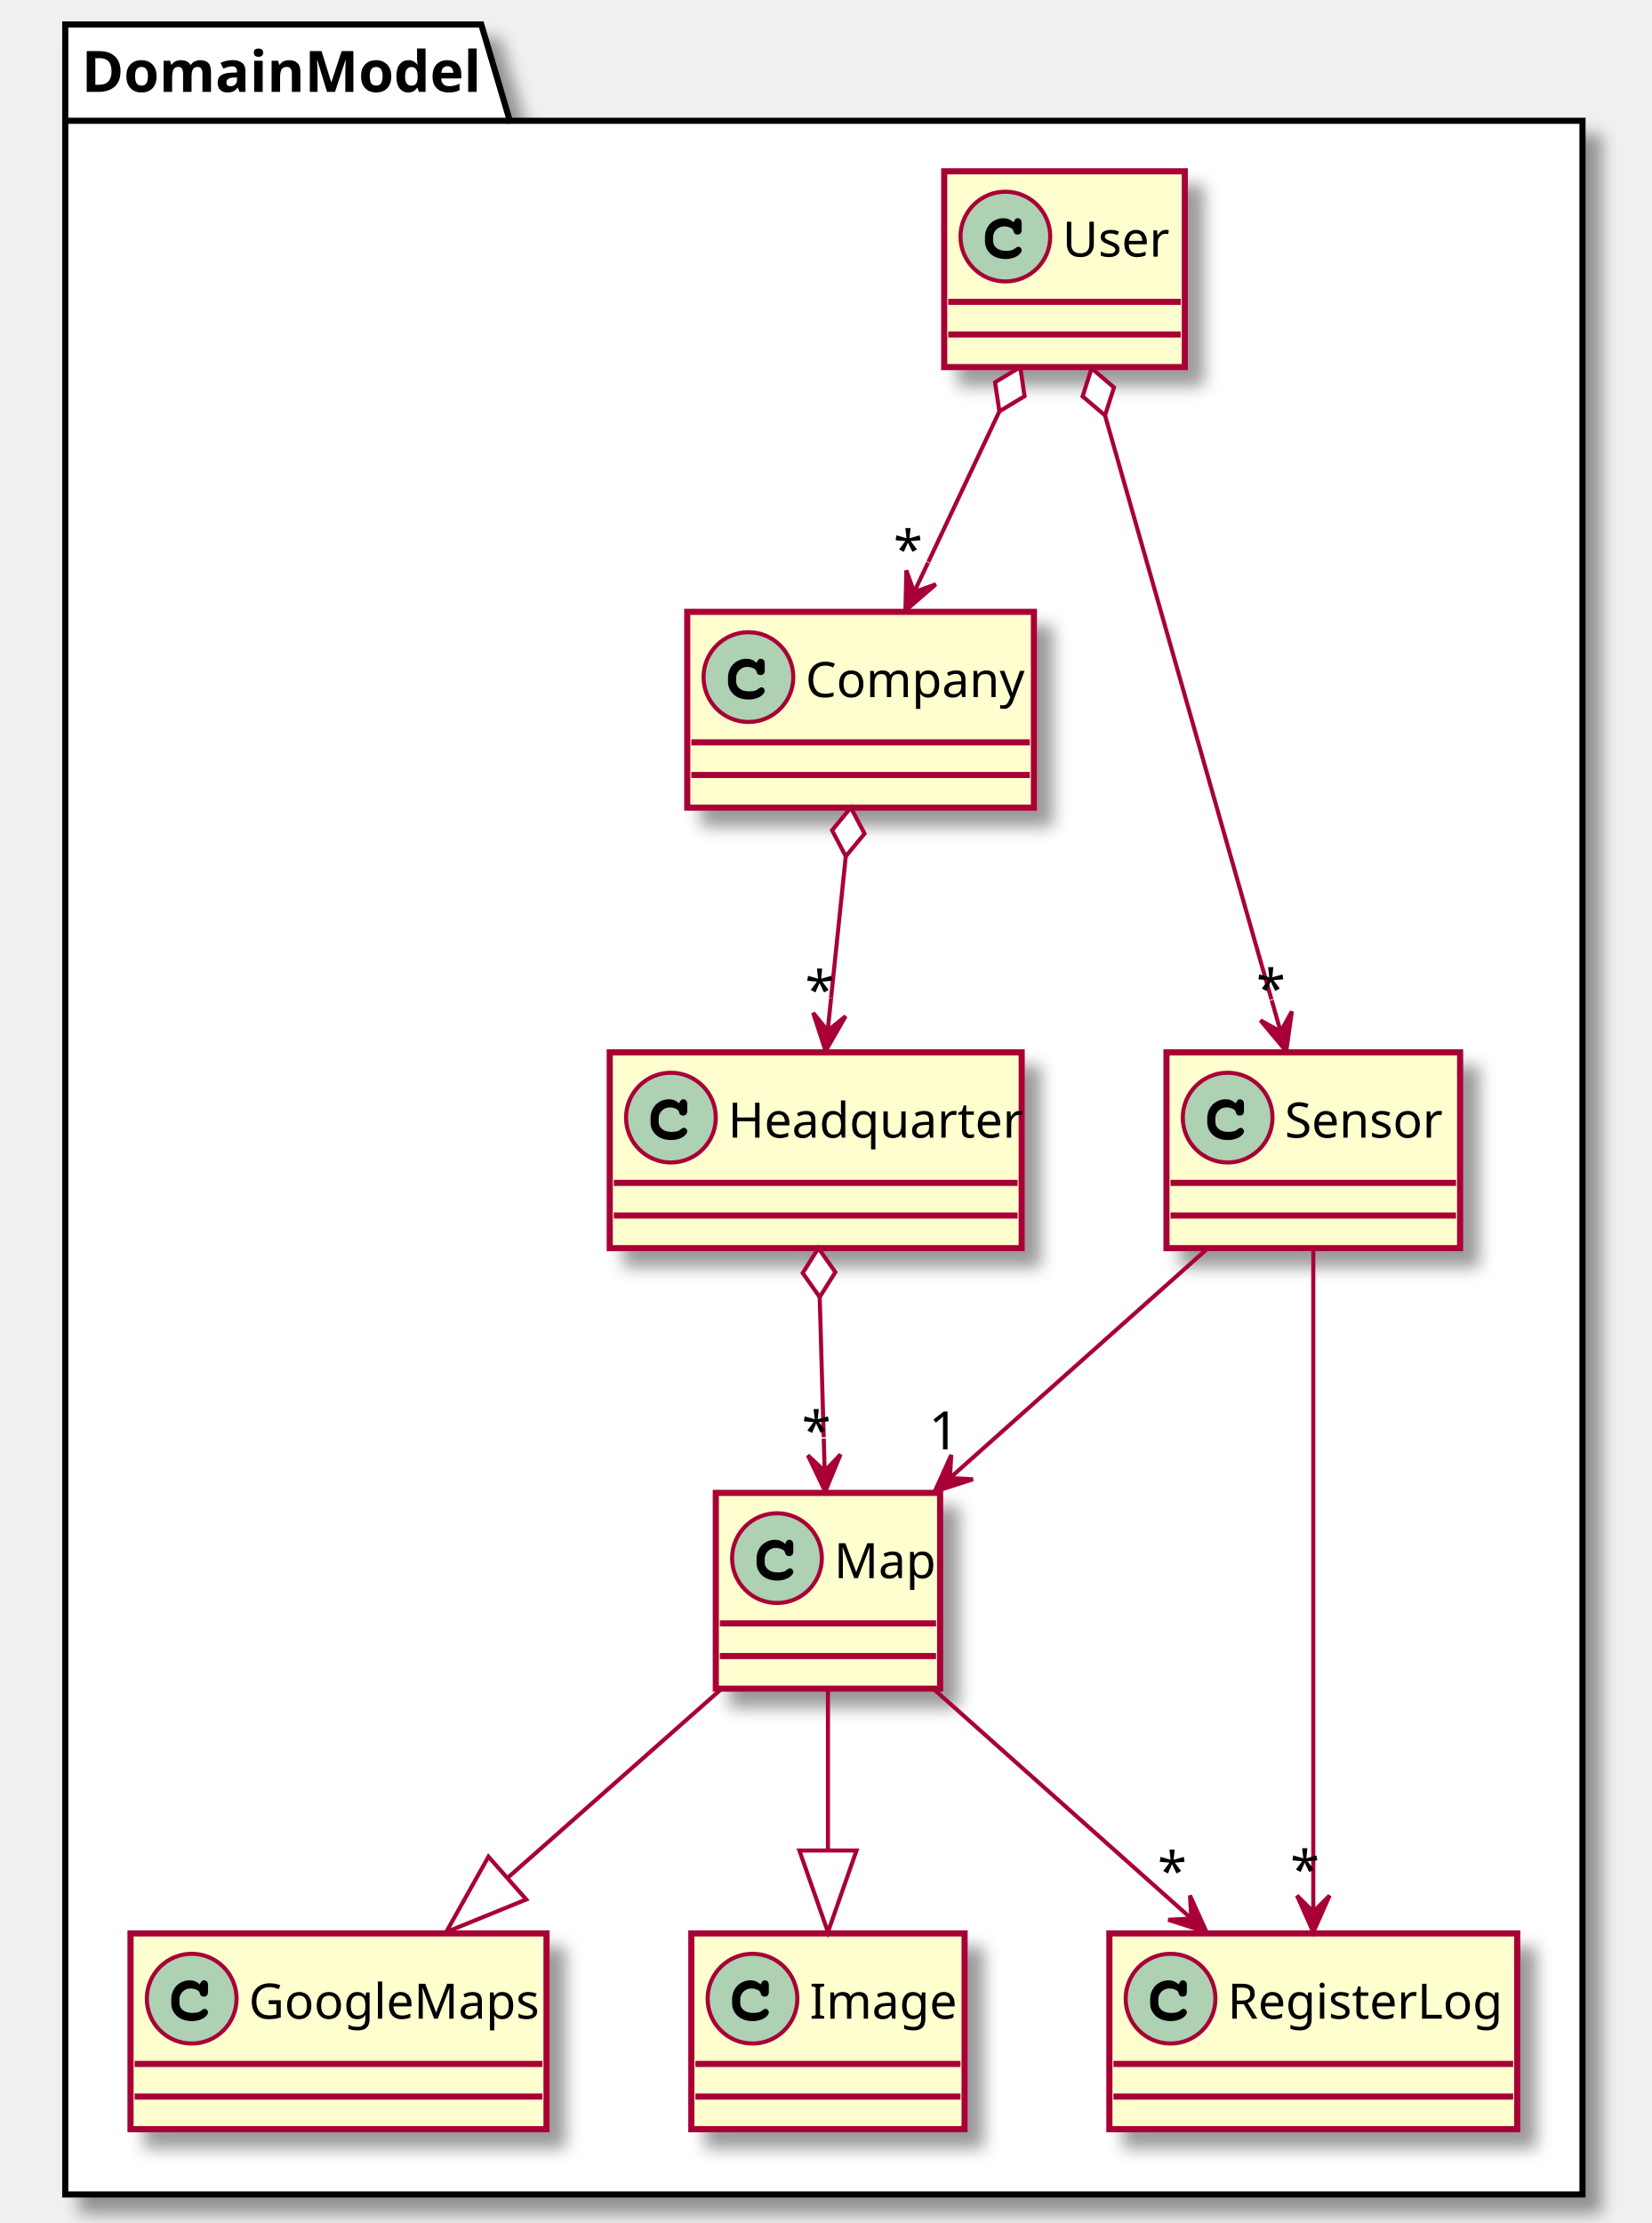
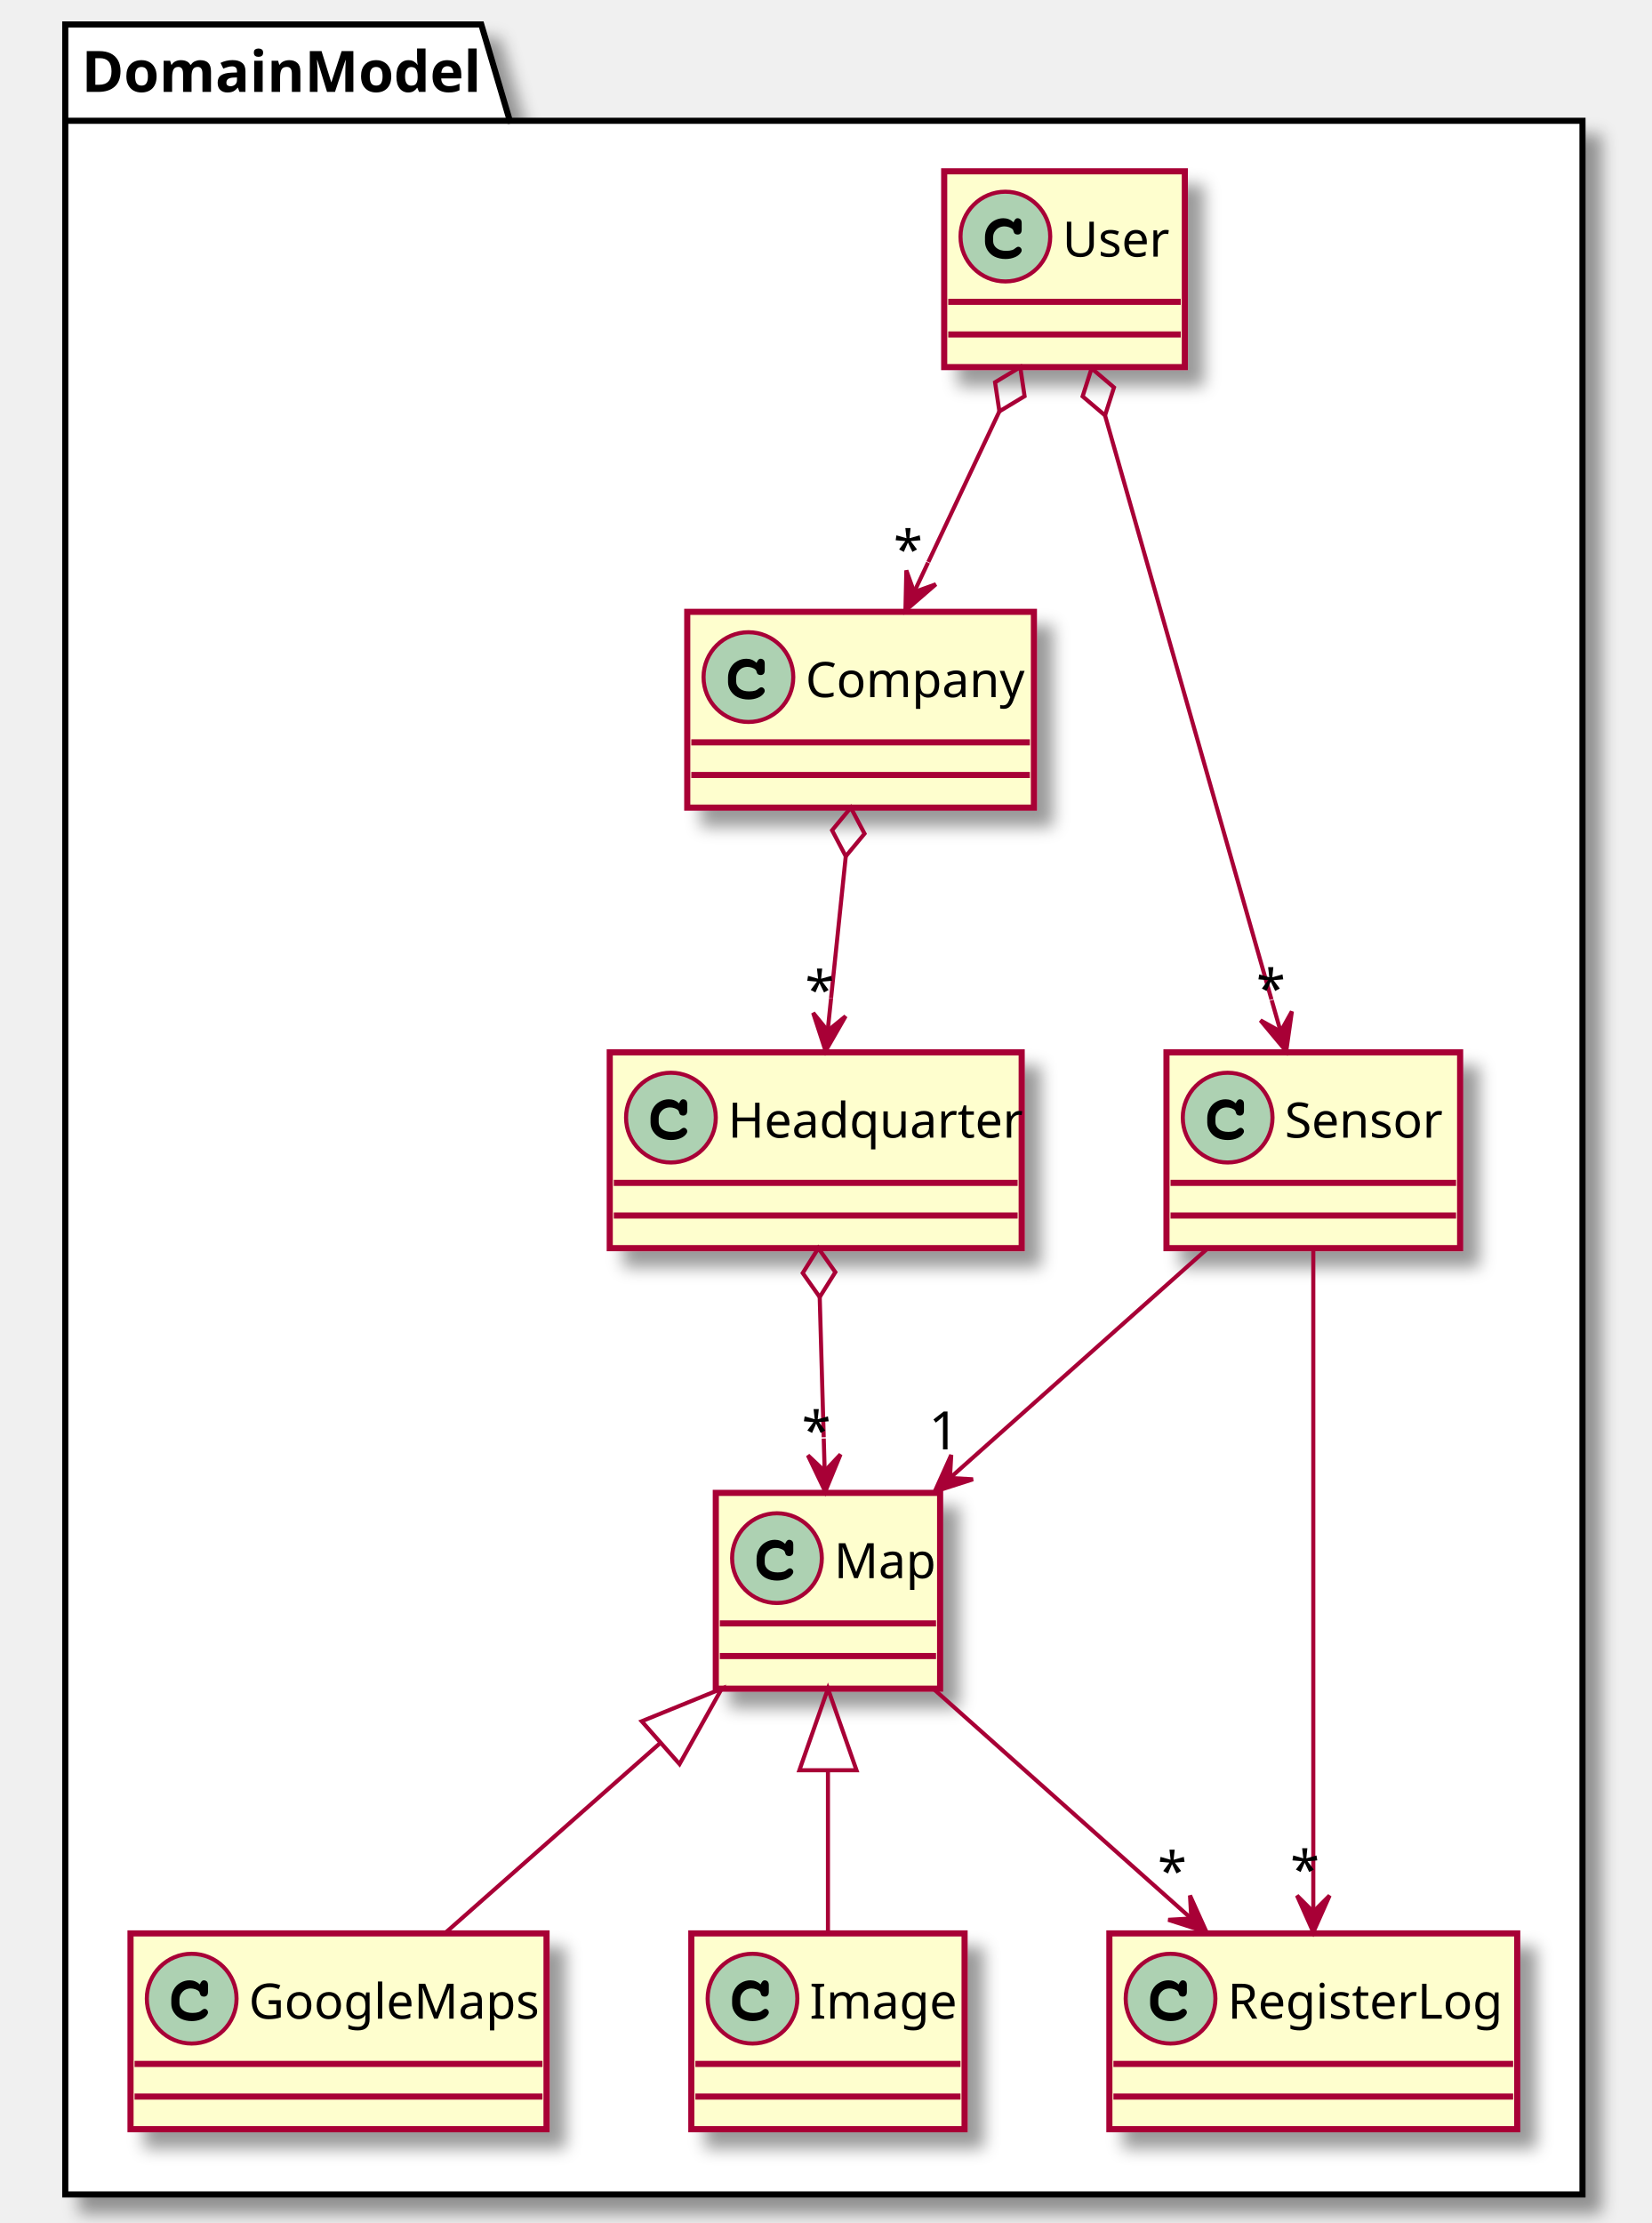
<svg xmlns="http://www.w3.org/2000/svg" contentScriptType="application/ecmascript" contentStyleType="text/css" height="545px" preserveAspectRatio="none" style="width:405px;height:545px;background:#FFFFFF;" version="1.1" viewBox="0 0 405 545" width="405px" zoomAndPan="magnify">
  <defs>
-     <filter height="300%" id="fxvmibcj9dudd" width="300%" x="-1" y="-1">
+     <filter height="300%" id="f15q0r31x4ub75" width="300%" x="-1" y="-1">
      <feGaussianBlur result="blurOut" stdDeviation="2.0" />
      <feColorMatrix in="blurOut" result="blurOut2" type="matrix" values="0 0 0 0 0 0 0 0 0 0 0 0 0 0 0 0 0 0 .4 0" />
      <feOffset dx="4.0" dy="4.0" in="blurOut2" result="blurOut3" />
      <feBlend in="SourceGraphic" in2="blurOut3" mode="normal" />
    </filter>
  </defs>
  <g>
-     <polygon fill="#FFFFFF" filter="url(#fxvmibcj9dudd)" points="16,6,118,6,125,29.609,388,29.609,388,538,16,538,16,6" style="stroke:#000000;stroke-width:1.5;" />
+     <polygon fill="#FFFFFF" filter="url(#f15q0r31x4ub75)" points="16,6,118,6,125,29.609,388,29.609,388,538,16,538,16,6" style="stroke:#000000;stroke-width:1.5;" />
    <line style="stroke:#000000;stroke-width:1.5;" x1="16" x2="125" y1="29.609" y2="29.609" />
    <text fill="#000000" font-family="sans-serif" font-size="14" font-weight="bold" lengthAdjust="spacing" textLength="96" x="20" y="22.533">DomainModel</text>
-     <rect codeLine="2" fill="#FEFECE" filter="url(#fxvmibcj9dudd)" height="48" id="DomainModel.User" style="stroke:#A80036;stroke-width:1.5;" width="59" x="231.5" y="42" />
+     <rect codeLine="2" fill="#FEFECE" filter="url(#f15q0r31x4ub75)" height="48" id="DomainModel.User" style="stroke:#A80036;stroke-width:1.5;" width="59" x="231.5" y="42" />
    <ellipse cx="246.5" cy="58" fill="#ADD1B2" rx="11" ry="11" style="stroke:#A80036;stroke-width:1.0;" />
    <path d="M248.5,54.5 Q248.703,54 248.938,53.75 Q249.172,53.5 249.438,53.5 Q249.906,53.5 250.203,53.781 Q250.5,54.062 250.5,54.719 L250.5,56.281 Q250.5,56.938 250.219,57.219 Q249.938,57.5 249.5,57.5 Q249.109,57.5 248.859,57.328 Q248.609,57.156 248.5,56.703 Q248.453,56.391 248.281,56.219 Q247.969,55.891 247.406,55.703 Q246.844,55.5 246.281,55.5 Q245.578,55.5 244.984,55.781 Q244.406,56.062 243.953,56.688 Q243.5,57.312 243.5,58.172 L243.5,59.094 Q243.5,60.125 244.344,60.812 Q245.188,61.5 246.688,61.5 Q247.578,61.5 248.203,61.297 Q248.562,61.188 248.969,60.828 Q249.234,60.625 249.375,60.562 Q249.516,60.5 249.688,60.5 Q250.016,60.5 250.25,60.766 Q250.5,61.016 250.5,61.375 Q250.5,61.719 250.156,62.125 Q249.656,62.719 248.859,63.047 Q247.812,63.5 246.531,63.5 Q245.031,63.5 243.828,62.906 Q242.859,62.438 242.172,61.422 Q241.5,60.406 241.5,59.203 L241.5,58.109 Q241.5,56.859 242.094,55.766 Q242.703,54.672 243.75,54.094 Q244.812,53.5 246,53.5 Q246.719,53.5 247.344,53.75 Q247.969,54 248.5,54.5 Z " fill="#000000" />
    <text fill="#000000" font-family="sans-serif" font-size="12" lengthAdjust="spacing" textLength="27" x="260.5" y="62.91">User</text>
    <line style="stroke:#A80036;stroke-width:1.5;" x1="232.5" x2="289.5" y1="74" y2="74" />
    <line style="stroke:#A80036;stroke-width:1.5;" x1="232.5" x2="289.5" y1="82" y2="82" />
-     <rect codeLine="3" fill="#FEFECE" filter="url(#fxvmibcj9dudd)" height="48" id="DomainModel.Company" style="stroke:#A80036;stroke-width:1.5;" width="85" x="168.5" y="150" />
+     <rect codeLine="3" fill="#FEFECE" filter="url(#f15q0r31x4ub75)" height="48" id="DomainModel.Company" style="stroke:#A80036;stroke-width:1.5;" width="85" x="168.5" y="150" />
    <ellipse cx="183.5" cy="166" fill="#ADD1B2" rx="11" ry="11" style="stroke:#A80036;stroke-width:1.0;" />
    <path d="M185.5,162.5 Q185.703,162 185.938,161.75 Q186.172,161.5 186.438,161.5 Q186.906,161.5 187.203,161.781 Q187.5,162.062 187.5,162.719 L187.5,164.281 Q187.5,164.938 187.219,165.219 Q186.938,165.5 186.5,165.5 Q186.109,165.5 185.859,165.328 Q185.609,165.156 185.5,164.703 Q185.453,164.391 185.281,164.219 Q184.969,163.891 184.406,163.703 Q183.844,163.5 183.281,163.5 Q182.578,163.5 181.984,163.781 Q181.406,164.062 180.953,164.688 Q180.5,165.312 180.5,166.172 L180.5,167.094 Q180.5,168.125 181.344,168.812 Q182.188,169.5 183.688,169.5 Q184.578,169.5 185.203,169.297 Q185.562,169.188 185.969,168.828 Q186.234,168.625 186.375,168.562 Q186.516,168.5 186.688,168.5 Q187.016,168.5 187.25,168.766 Q187.5,169.016 187.5,169.375 Q187.5,169.719 187.156,170.125 Q186.656,170.719 185.859,171.047 Q184.812,171.5 183.531,171.5 Q182.031,171.5 180.828,170.906 Q179.859,170.438 179.172,169.422 Q178.5,168.406 178.5,167.203 L178.5,166.109 Q178.5,164.859 179.094,163.766 Q179.703,162.672 180.75,162.094 Q181.812,161.5 183,161.5 Q183.719,161.5 184.344,161.75 Q184.969,162 185.5,162.5 Z " fill="#000000" />
    <text fill="#000000" font-family="sans-serif" font-size="12" lengthAdjust="spacing" textLength="53" x="197.5" y="170.91">Company</text>
    <line style="stroke:#A80036;stroke-width:1.5;" x1="169.5" x2="252.5" y1="182" y2="182" />
    <line style="stroke:#A80036;stroke-width:1.5;" x1="169.5" x2="252.5" y1="190" y2="190" />
-     <rect codeLine="4" fill="#FEFECE" filter="url(#fxvmibcj9dudd)" height="48" id="DomainModel.Headquarter" style="stroke:#A80036;stroke-width:1.5;" width="101" x="149.5" y="258" />
+     <rect codeLine="4" fill="#FEFECE" filter="url(#f15q0r31x4ub75)" height="48" id="DomainModel.Headquarter" style="stroke:#A80036;stroke-width:1.5;" width="101" x="149.5" y="258" />
    <ellipse cx="164.5" cy="274" fill="#ADD1B2" rx="11" ry="11" style="stroke:#A80036;stroke-width:1.0;" />
    <path d="M166.5,270.5 Q166.703,270 166.938,269.75 Q167.172,269.5 167.438,269.5 Q167.906,269.5 168.203,269.781 Q168.5,270.062 168.5,270.719 L168.5,272.281 Q168.5,272.938 168.219,273.219 Q167.938,273.5 167.5,273.5 Q167.109,273.5 166.859,273.328 Q166.609,273.156 166.5,272.703 Q166.453,272.391 166.281,272.219 Q165.969,271.891 165.406,271.703 Q164.844,271.5 164.281,271.5 Q163.578,271.5 162.984,271.781 Q162.406,272.062 161.953,272.688 Q161.5,273.312 161.5,274.172 L161.5,275.094 Q161.5,276.125 162.344,276.812 Q163.188,277.5 164.688,277.5 Q165.578,277.5 166.203,277.297 Q166.562,277.188 166.969,276.828 Q167.234,276.625 167.375,276.562 Q167.516,276.5 167.688,276.5 Q168.016,276.5 168.25,276.766 Q168.5,277.016 168.5,277.375 Q168.5,277.719 168.156,278.125 Q167.656,278.719 166.859,279.047 Q165.812,279.5 164.531,279.5 Q163.031,279.5 161.828,278.906 Q160.859,278.438 160.172,277.422 Q159.5,276.406 159.5,275.203 L159.5,274.109 Q159.5,272.859 160.094,271.766 Q160.703,270.672 161.75,270.094 Q162.812,269.5 164,269.5 Q164.719,269.5 165.344,269.75 Q165.969,270 166.5,270.5 Z " fill="#000000" />
    <text fill="#000000" font-family="sans-serif" font-size="12" lengthAdjust="spacing" textLength="69" x="178.5" y="278.91">Headquarter</text>
    <line style="stroke:#A80036;stroke-width:1.5;" x1="150.5" x2="249.5" y1="290" y2="290" />
    <line style="stroke:#A80036;stroke-width:1.5;" x1="150.5" x2="249.5" y1="298" y2="298" />
-     <rect codeLine="5" fill="#FEFECE" filter="url(#fxvmibcj9dudd)" height="48" id="DomainModel.Map" style="stroke:#A80036;stroke-width:1.5;" width="55" x="175.5" y="366" />
+     <rect codeLine="5" fill="#FEFECE" filter="url(#f15q0r31x4ub75)" height="48" id="DomainModel.Map" style="stroke:#A80036;stroke-width:1.5;" width="55" x="175.5" y="366" />
    <ellipse cx="190.5" cy="382" fill="#ADD1B2" rx="11" ry="11" style="stroke:#A80036;stroke-width:1.0;" />
    <path d="M192.5,378.5 Q192.703,378 192.938,377.75 Q193.172,377.5 193.438,377.5 Q193.906,377.5 194.203,377.781 Q194.5,378.062 194.5,378.719 L194.5,380.281 Q194.5,380.938 194.219,381.219 Q193.938,381.5 193.5,381.5 Q193.109,381.5 192.859,381.328 Q192.609,381.156 192.5,380.703 Q192.453,380.391 192.281,380.219 Q191.969,379.891 191.406,379.703 Q190.844,379.5 190.281,379.5 Q189.578,379.5 188.984,379.781 Q188.406,380.062 187.953,380.688 Q187.5,381.312 187.5,382.172 L187.5,383.094 Q187.5,384.125 188.344,384.812 Q189.188,385.5 190.688,385.5 Q191.578,385.5 192.203,385.297 Q192.562,385.188 192.969,384.828 Q193.234,384.625 193.375,384.562 Q193.516,384.5 193.688,384.5 Q194.016,384.5 194.25,384.766 Q194.5,385.016 194.5,385.375 Q194.5,385.719 194.156,386.125 Q193.656,386.719 192.859,387.047 Q191.812,387.5 190.531,387.5 Q189.031,387.5 187.828,386.906 Q186.859,386.438 186.172,385.422 Q185.5,384.406 185.5,383.203 L185.5,382.109 Q185.5,380.859 186.094,379.766 Q186.703,378.672 187.75,378.094 Q188.812,377.5 190,377.5 Q190.719,377.5 191.344,377.75 Q191.969,378 192.5,378.5 Z " fill="#000000" />
    <text fill="#000000" font-family="sans-serif" font-size="12" lengthAdjust="spacing" textLength="23" x="204.5" y="386.91">Map</text>
    <line style="stroke:#A80036;stroke-width:1.5;" x1="176.5" x2="229.5" y1="398" y2="398" />
    <line style="stroke:#A80036;stroke-width:1.5;" x1="176.5" x2="229.5" y1="406" y2="406" />
-     <rect codeLine="6" fill="#FEFECE" filter="url(#fxvmibcj9dudd)" height="48" id="DomainModel.GoogleMaps" style="stroke:#A80036;stroke-width:1.5;" width="102" x="32" y="474" />
+     <rect codeLine="6" fill="#FEFECE" filter="url(#f15q0r31x4ub75)" height="48" id="DomainModel.GoogleMaps" style="stroke:#A80036;stroke-width:1.5;" width="102" x="32" y="474" />
    <ellipse cx="47" cy="490" fill="#ADD1B2" rx="11" ry="11" style="stroke:#A80036;stroke-width:1.0;" />
    <path d="M49,486.5 Q49.203,486 49.438,485.75 Q49.672,485.5 49.938,485.5 Q50.406,485.5 50.703,485.781 Q51,486.062 51,486.719 L51,488.281 Q51,488.938 50.719,489.219 Q50.438,489.5 50,489.5 Q49.609,489.5 49.359,489.328 Q49.109,489.156 49,488.703 Q48.953,488.391 48.781,488.219 Q48.469,487.891 47.906,487.703 Q47.344,487.5 46.781,487.5 Q46.078,487.5 45.484,487.781 Q44.906,488.062 44.453,488.688 Q44,489.312 44,490.172 L44,491.094 Q44,492.125 44.844,492.812 Q45.688,493.5 47.188,493.5 Q48.078,493.5 48.703,493.297 Q49.062,493.188 49.469,492.828 Q49.734,492.625 49.875,492.562 Q50.016,492.5 50.188,492.5 Q50.516,492.5 50.75,492.766 Q51,493.016 51,493.375 Q51,493.719 50.656,494.125 Q50.156,494.719 49.359,495.047 Q48.312,495.5 47.031,495.5 Q45.531,495.5 44.328,494.906 Q43.359,494.438 42.672,493.422 Q42,492.406 42,491.203 L42,490.109 Q42,488.859 42.594,487.766 Q43.203,486.672 44.25,486.094 Q45.312,485.5 46.5,485.5 Q47.219,485.5 47.844,485.75 Q48.469,486 49,486.5 Z " fill="#000000" />
    <text fill="#000000" font-family="sans-serif" font-size="12" lengthAdjust="spacing" textLength="70" x="61" y="494.91">GoogleMaps</text>
    <line style="stroke:#A80036;stroke-width:1.5;" x1="33" x2="133" y1="506" y2="506" />
    <line style="stroke:#A80036;stroke-width:1.5;" x1="33" x2="133" y1="514" y2="514" />
-     <rect codeLine="7" fill="#FEFECE" filter="url(#fxvmibcj9dudd)" height="48" id="DomainModel.Image" style="stroke:#A80036;stroke-width:1.5;" width="67" x="169.5" y="474" />
+     <rect codeLine="7" fill="#FEFECE" filter="url(#f15q0r31x4ub75)" height="48" id="DomainModel.Image" style="stroke:#A80036;stroke-width:1.5;" width="67" x="169.5" y="474" />
    <ellipse cx="184.5" cy="490" fill="#ADD1B2" rx="11" ry="11" style="stroke:#A80036;stroke-width:1.0;" />
    <path d="M186.5,486.5 Q186.703,486 186.938,485.75 Q187.172,485.5 187.438,485.5 Q187.906,485.5 188.203,485.781 Q188.5,486.062 188.5,486.719 L188.5,488.281 Q188.5,488.938 188.219,489.219 Q187.938,489.5 187.5,489.5 Q187.109,489.5 186.859,489.328 Q186.609,489.156 186.5,488.703 Q186.453,488.391 186.281,488.219 Q185.969,487.891 185.406,487.703 Q184.844,487.5 184.281,487.5 Q183.578,487.5 182.984,487.781 Q182.406,488.062 181.953,488.688 Q181.5,489.312 181.5,490.172 L181.5,491.094 Q181.5,492.125 182.344,492.812 Q183.188,493.5 184.688,493.5 Q185.578,493.5 186.203,493.297 Q186.562,493.188 186.969,492.828 Q187.234,492.625 187.375,492.562 Q187.516,492.5 187.688,492.5 Q188.016,492.5 188.25,492.766 Q188.5,493.016 188.5,493.375 Q188.5,493.719 188.156,494.125 Q187.656,494.719 186.859,495.047 Q185.812,495.5 184.531,495.5 Q183.031,495.5 181.828,494.906 Q180.859,494.438 180.172,493.422 Q179.5,492.406 179.5,491.203 L179.5,490.109 Q179.5,488.859 180.094,487.766 Q180.703,486.672 181.75,486.094 Q182.812,485.5 184,485.5 Q184.719,485.5 185.344,485.75 Q185.969,486 186.5,486.5 Z " fill="#000000" />
    <text fill="#000000" font-family="sans-serif" font-size="12" lengthAdjust="spacing" textLength="35" x="198.5" y="494.91">Image</text>
    <line style="stroke:#A80036;stroke-width:1.5;" x1="170.5" x2="235.5" y1="506" y2="506" />
    <line style="stroke:#A80036;stroke-width:1.5;" x1="170.5" x2="235.5" y1="514" y2="514" />
-     <rect codeLine="8" fill="#FEFECE" filter="url(#fxvmibcj9dudd)" height="48" id="DomainModel.Sensor" style="stroke:#A80036;stroke-width:1.5;" width="72" x="286" y="258" />
+     <rect codeLine="8" fill="#FEFECE" filter="url(#f15q0r31x4ub75)" height="48" id="DomainModel.Sensor" style="stroke:#A80036;stroke-width:1.5;" width="72" x="286" y="258" />
    <ellipse cx="301" cy="274" fill="#ADD1B2" rx="11" ry="11" style="stroke:#A80036;stroke-width:1.0;" />
    <path d="M303,270.5 Q303.203,270 303.438,269.75 Q303.672,269.5 303.938,269.5 Q304.406,269.5 304.703,269.781 Q305,270.062 305,270.719 L305,272.281 Q305,272.938 304.719,273.219 Q304.438,273.5 304,273.5 Q303.609,273.5 303.359,273.328 Q303.109,273.156 303,272.703 Q302.953,272.391 302.781,272.219 Q302.469,271.891 301.906,271.703 Q301.344,271.5 300.781,271.5 Q300.078,271.5 299.484,271.781 Q298.906,272.062 298.453,272.688 Q298,273.312 298,274.172 L298,275.094 Q298,276.125 298.844,276.812 Q299.688,277.5 301.188,277.5 Q302.078,277.5 302.703,277.297 Q303.062,277.188 303.469,276.828 Q303.734,276.625 303.875,276.562 Q304.016,276.5 304.188,276.5 Q304.516,276.5 304.75,276.766 Q305,277.016 305,277.375 Q305,277.719 304.656,278.125 Q304.156,278.719 303.359,279.047 Q302.312,279.5 301.031,279.5 Q299.531,279.5 298.328,278.906 Q297.359,278.438 296.672,277.422 Q296,276.406 296,275.203 L296,274.109 Q296,272.859 296.594,271.766 Q297.203,270.672 298.25,270.094 Q299.312,269.5 300.5,269.5 Q301.219,269.5 301.844,269.75 Q302.469,270 303,270.5 Z " fill="#000000" />
    <text fill="#000000" font-family="sans-serif" font-size="12" lengthAdjust="spacing" textLength="40" x="315" y="278.91">Sensor</text>
    <line style="stroke:#A80036;stroke-width:1.5;" x1="287" x2="357" y1="290" y2="290" />
    <line style="stroke:#A80036;stroke-width:1.5;" x1="287" x2="357" y1="298" y2="298" />
-     <rect codeLine="9" fill="#FEFECE" filter="url(#fxvmibcj9dudd)" height="48" id="DomainModel.RegisterLog" style="stroke:#A80036;stroke-width:1.5;" width="100" x="272" y="474" />
+     <rect codeLine="9" fill="#FEFECE" filter="url(#f15q0r31x4ub75)" height="48" id="DomainModel.RegisterLog" style="stroke:#A80036;stroke-width:1.5;" width="100" x="272" y="474" />
    <ellipse cx="287" cy="490" fill="#ADD1B2" rx="11" ry="11" style="stroke:#A80036;stroke-width:1.0;" />
    <path d="M289,486.5 Q289.203,486 289.438,485.75 Q289.672,485.5 289.938,485.5 Q290.406,485.5 290.703,485.781 Q291,486.062 291,486.719 L291,488.281 Q291,488.938 290.719,489.219 Q290.438,489.5 290,489.5 Q289.609,489.5 289.359,489.328 Q289.109,489.156 289,488.703 Q288.953,488.391 288.781,488.219 Q288.469,487.891 287.906,487.703 Q287.344,487.5 286.781,487.5 Q286.078,487.5 285.484,487.781 Q284.906,488.062 284.453,488.688 Q284,489.312 284,490.172 L284,491.094 Q284,492.125 284.844,492.812 Q285.688,493.5 287.188,493.5 Q288.078,493.5 288.703,493.297 Q289.062,493.188 289.469,492.828 Q289.734,492.625 289.875,492.562 Q290.016,492.5 290.188,492.5 Q290.516,492.5 290.75,492.766 Q291,493.016 291,493.375 Q291,493.719 290.656,494.125 Q290.156,494.719 289.359,495.047 Q288.312,495.5 287.031,495.5 Q285.531,495.5 284.328,494.906 Q283.359,494.438 282.672,493.422 Q282,492.406 282,491.203 L282,490.109 Q282,488.859 282.594,487.766 Q283.203,486.672 284.25,486.094 Q285.312,485.5 286.5,485.5 Q287.219,485.5 287.844,485.75 Q288.469,486 289,486.5 Z " fill="#000000" />
    <text fill="#000000" font-family="sans-serif" font-size="12" lengthAdjust="spacing" textLength="68" x="301" y="494.91">RegisterLog</text>
    <line style="stroke:#A80036;stroke-width:1.5;" x1="273" x2="371" y1="506" y2="506" />
    <line style="stroke:#A80036;stroke-width:1.5;" x1="273" x2="371" y1="514" y2="514" />
    <path codeLine="11" d="M270.937,101.848 C270.937,101.848 300.49,205.55 311.75,245.05 " fill="none" id="DomainModel.User-DomainModel.Sensor" style="stroke:#A80036;stroke-width:1.0;" />
    <polygon fill="#A80036" points="315.36,257.72,316.747,247.969,313.993,252.911,309.052,250.157,315.36,257.72" style="stroke:#A80036;stroke-width:1.0;" />
    <line style="stroke:#A80036;stroke-width:1.0;" x1="313.993" x2="311.8" y1="252.911" y2="245.215" />
-     <polygon fill="#FFFFFF" points="267.64,90.31,265.442,97.178,270.937,101.848,273.134,94.98,267.64,90.31" style="stroke:#A80036;stroke-width:1.0;" />
+     <polygon fill="none" points="267.64,90.31,265.442,97.178,270.937,101.848,273.134,94.98,267.64,90.31" style="stroke:#A80036;stroke-width:1.0;" />
    <text fill="#000000" font-family="sans-serif" font-size="13" lengthAdjust="spacing" textLength="5" x="308.018" y="246.988">*</text>
    <path codeLine="12" d="M245.033,100.854 C245.033,100.854 233.05,126.25 227.61,137.78 " fill="none" id="DomainModel.User-DomainModel.Company" style="stroke:#A80036;stroke-width:1.0;" />
    <polygon fill="#A80036" points="222,149.68,229.456,143.245,224.132,145.157,222.22,139.834,222,149.68" style="stroke:#A80036;stroke-width:1.0;" />
    <line style="stroke:#A80036;stroke-width:1.0;" x1="224.132" x2="227.545" y1="145.157" y2="137.92" />
-     <polygon fill="#FFFFFF" points="250.15,90,243.973,93.721,245.033,100.854,251.209,97.133,250.15,90" style="stroke:#A80036;stroke-width:1.0;" />
+     <polygon fill="none" points="250.15,90,243.973,93.721,245.033,100.854,251.209,97.133,250.15,90" style="stroke:#A80036;stroke-width:1.0;" />
    <text fill="#000000" font-family="sans-serif" font-size="13" lengthAdjust="spacing" textLength="5" x="219.072" y="139.34">*</text>
    <path codeLine="13" d="M207.37,209.936 C207.37,209.936 204.88,233.94 203.76,244.72 " fill="none" id="DomainModel.Company-DomainModel.Headquarter" style="stroke:#A80036;stroke-width:1.0;" />
    <polygon fill="#A80036" points="202.42,257.68,207.328,249.141,202.937,252.707,199.371,248.315,202.42,257.68" style="stroke:#A80036;stroke-width:1.0;" />
    <line style="stroke:#A80036;stroke-width:1.0;" x1="202.937" x2="203.765" y1="252.707" y2="244.75" />
-     <polygon fill="#FFFFFF" points="208.61,198,204.012,203.555,207.37,209.936,211.969,204.381,208.61,198" style="stroke:#A80036;stroke-width:1.0;" />
+     <polygon fill="none" points="208.61,198,204.012,203.555,207.37,209.936,211.969,204.381,208.61,198" style="stroke:#A80036;stroke-width:1.0;" />
    <text fill="#000000" font-family="sans-serif" font-size="13" lengthAdjust="spacing" textLength="5" x="197.4" y="247.34">*</text>
    <path codeLine="14" d="M200.98,317.995 C200.98,317.995 201.66,341.68 201.96,352.36 " fill="none" id="DomainModel.Headquarter-DomainModel.Map" style="stroke:#A80036;stroke-width:1.0;" />
    <polygon fill="#A80036" points="202.34,365.68,206.081,356.569,202.197,360.682,198.085,356.798,202.34,365.68" style="stroke:#A80036;stroke-width:1.0;" />
    <line style="stroke:#A80036;stroke-width:1.0;" x1="202.197" x2="201.97" y1="360.682" y2="352.68" />
-     <polygon fill="#FFFFFF" points="200.65,306,196.816,312.108,200.98,317.995,204.813,311.888,200.65,306" style="stroke:#A80036;stroke-width:1.0;" />
+     <polygon fill="none" points="200.65,306,196.816,312.108,200.98,317.995,204.813,311.888,200.65,306" style="stroke:#A80036;stroke-width:1.0;" />
    <text fill="#000000" font-family="sans-serif" font-size="13" lengthAdjust="spacing" textLength="5" x="196.57" y="355.34">*</text>
-     <path codeLine="15" d="M176.96,414 C161.66,427.52 141.96,444.92 124.55,460.3 " fill="none" id="DomainModel.Map-to-DomainModel.GoogleMaps" style="stroke:#A80036;stroke-width:1.0;" />
-     <polygon fill="none" points="129.03,465.68,109.4,473.68,119.76,455.19,129.03,465.68" style="stroke:#A80036;stroke-width:1.0;" />
-     <path codeLine="16" d="M203,414 C203,425.59 203,440.03 203,453.6 " fill="none" id="DomainModel.Map-to-DomainModel.Image" style="stroke:#A80036;stroke-width:1.0;" />
-     <polygon fill="none" points="210,453.68,203,473.68,196,453.68,210,453.68" style="stroke:#A80036;stroke-width:1.0;" />
+     <path codeLine="15" d="M161.86,427.34 C144.49,442.68 124.78,460.1 109.4,473.68 " fill="none" id="DomainModel.Map-backto-DomainModel.GoogleMaps" style="stroke:#A80036;stroke-width:1.0;" />
+     <polygon fill="none" points="157.34,421.99,176.96,414,166.61,432.49,157.34,421.99" style="stroke:#A80036;stroke-width:1.0;" />
+     <path codeLine="16" d="M203,434.02 C203,447.58 203,462.04 203,473.68 " fill="none" id="DomainModel.Map-backto-DomainModel.Image" style="stroke:#A80036;stroke-width:1.0;" />
+     <polygon fill="none" points="196,434,203,414,210,434,196,434" style="stroke:#A80036;stroke-width:1.0;" />
    <path codeLine="18" d="M296.18,306 C277.59,322.55 252.47,344.93 233,362.28 " fill="none" id="DomainModel.Sensor-to-DomainModel.Map" style="stroke:#A80036;stroke-width:1.0;" />
    <polygon fill="#A80036" points="229.18,365.68,238.558,362.67,232.91,362.35,233.23,356.702,229.18,365.68" style="stroke:#A80036;stroke-width:1.0;" />
    <text fill="#000000" font-family="sans-serif" font-size="13" lengthAdjust="spacing" textLength="7" x="227.708" y="355.34">1</text>
    <path codeLine="19" d="M322,306.31 C322,345.87 322,425.99 322,468.7 " fill="none" id="DomainModel.Sensor-to-DomainModel.RegisterLog" style="stroke:#A80036;stroke-width:1.0;" />
    <polygon fill="#A80036" points="322,473.72,326,464.72,322,468.72,318,464.72,322,473.72" style="stroke:#A80036;stroke-width:1.0;" />
    <text fill="#000000" font-family="sans-serif" font-size="13" lengthAdjust="spacing" textLength="5" x="316.359" y="462.988">*</text>
    <path codeLine="20" d="M228.82,414 C247.41,430.55 272.53,452.93 292,470.28 " fill="none" id="DomainModel.Map-to-DomainModel.RegisterLog" style="stroke:#A80036;stroke-width:1.0;" />
    <polygon fill="#A80036" points="295.82,473.68,291.77,464.702,292.09,470.35,286.442,470.67,295.82,473.68" style="stroke:#A80036;stroke-width:1.0;" />
    <text fill="#000000" font-family="sans-serif" font-size="13" lengthAdjust="spacing" textLength="5" x="283.829" y="463.34">*</text>
  </g>
</svg>
